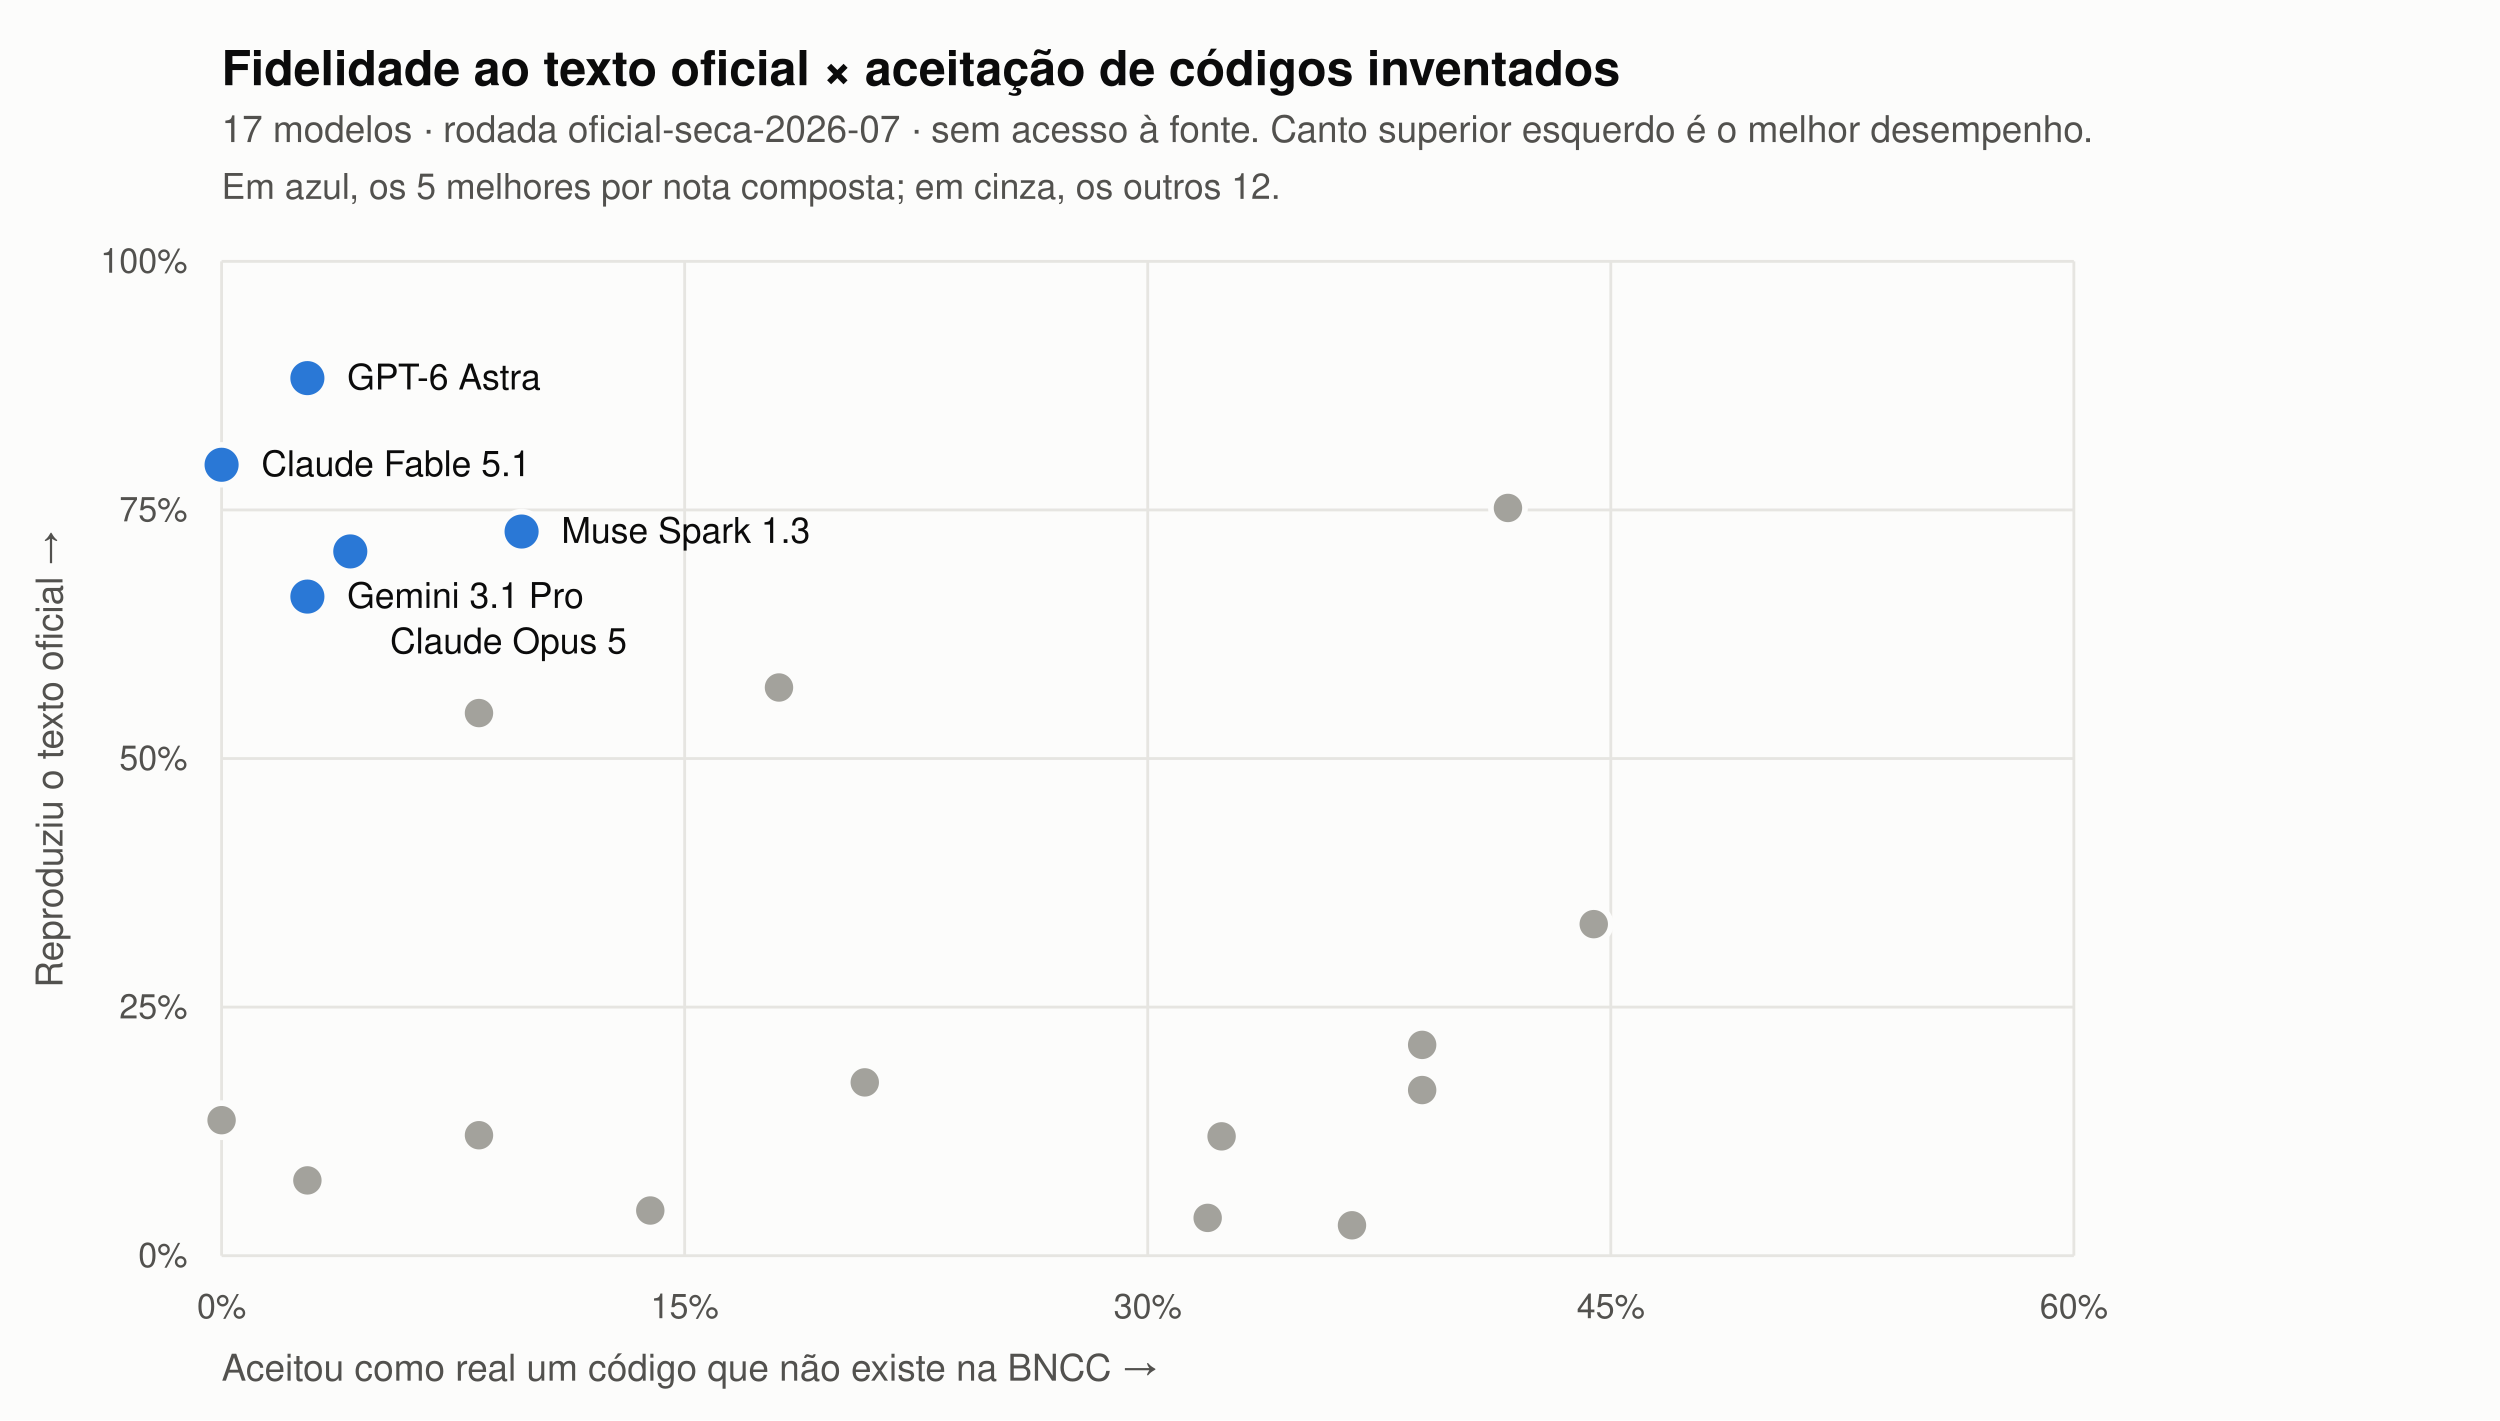
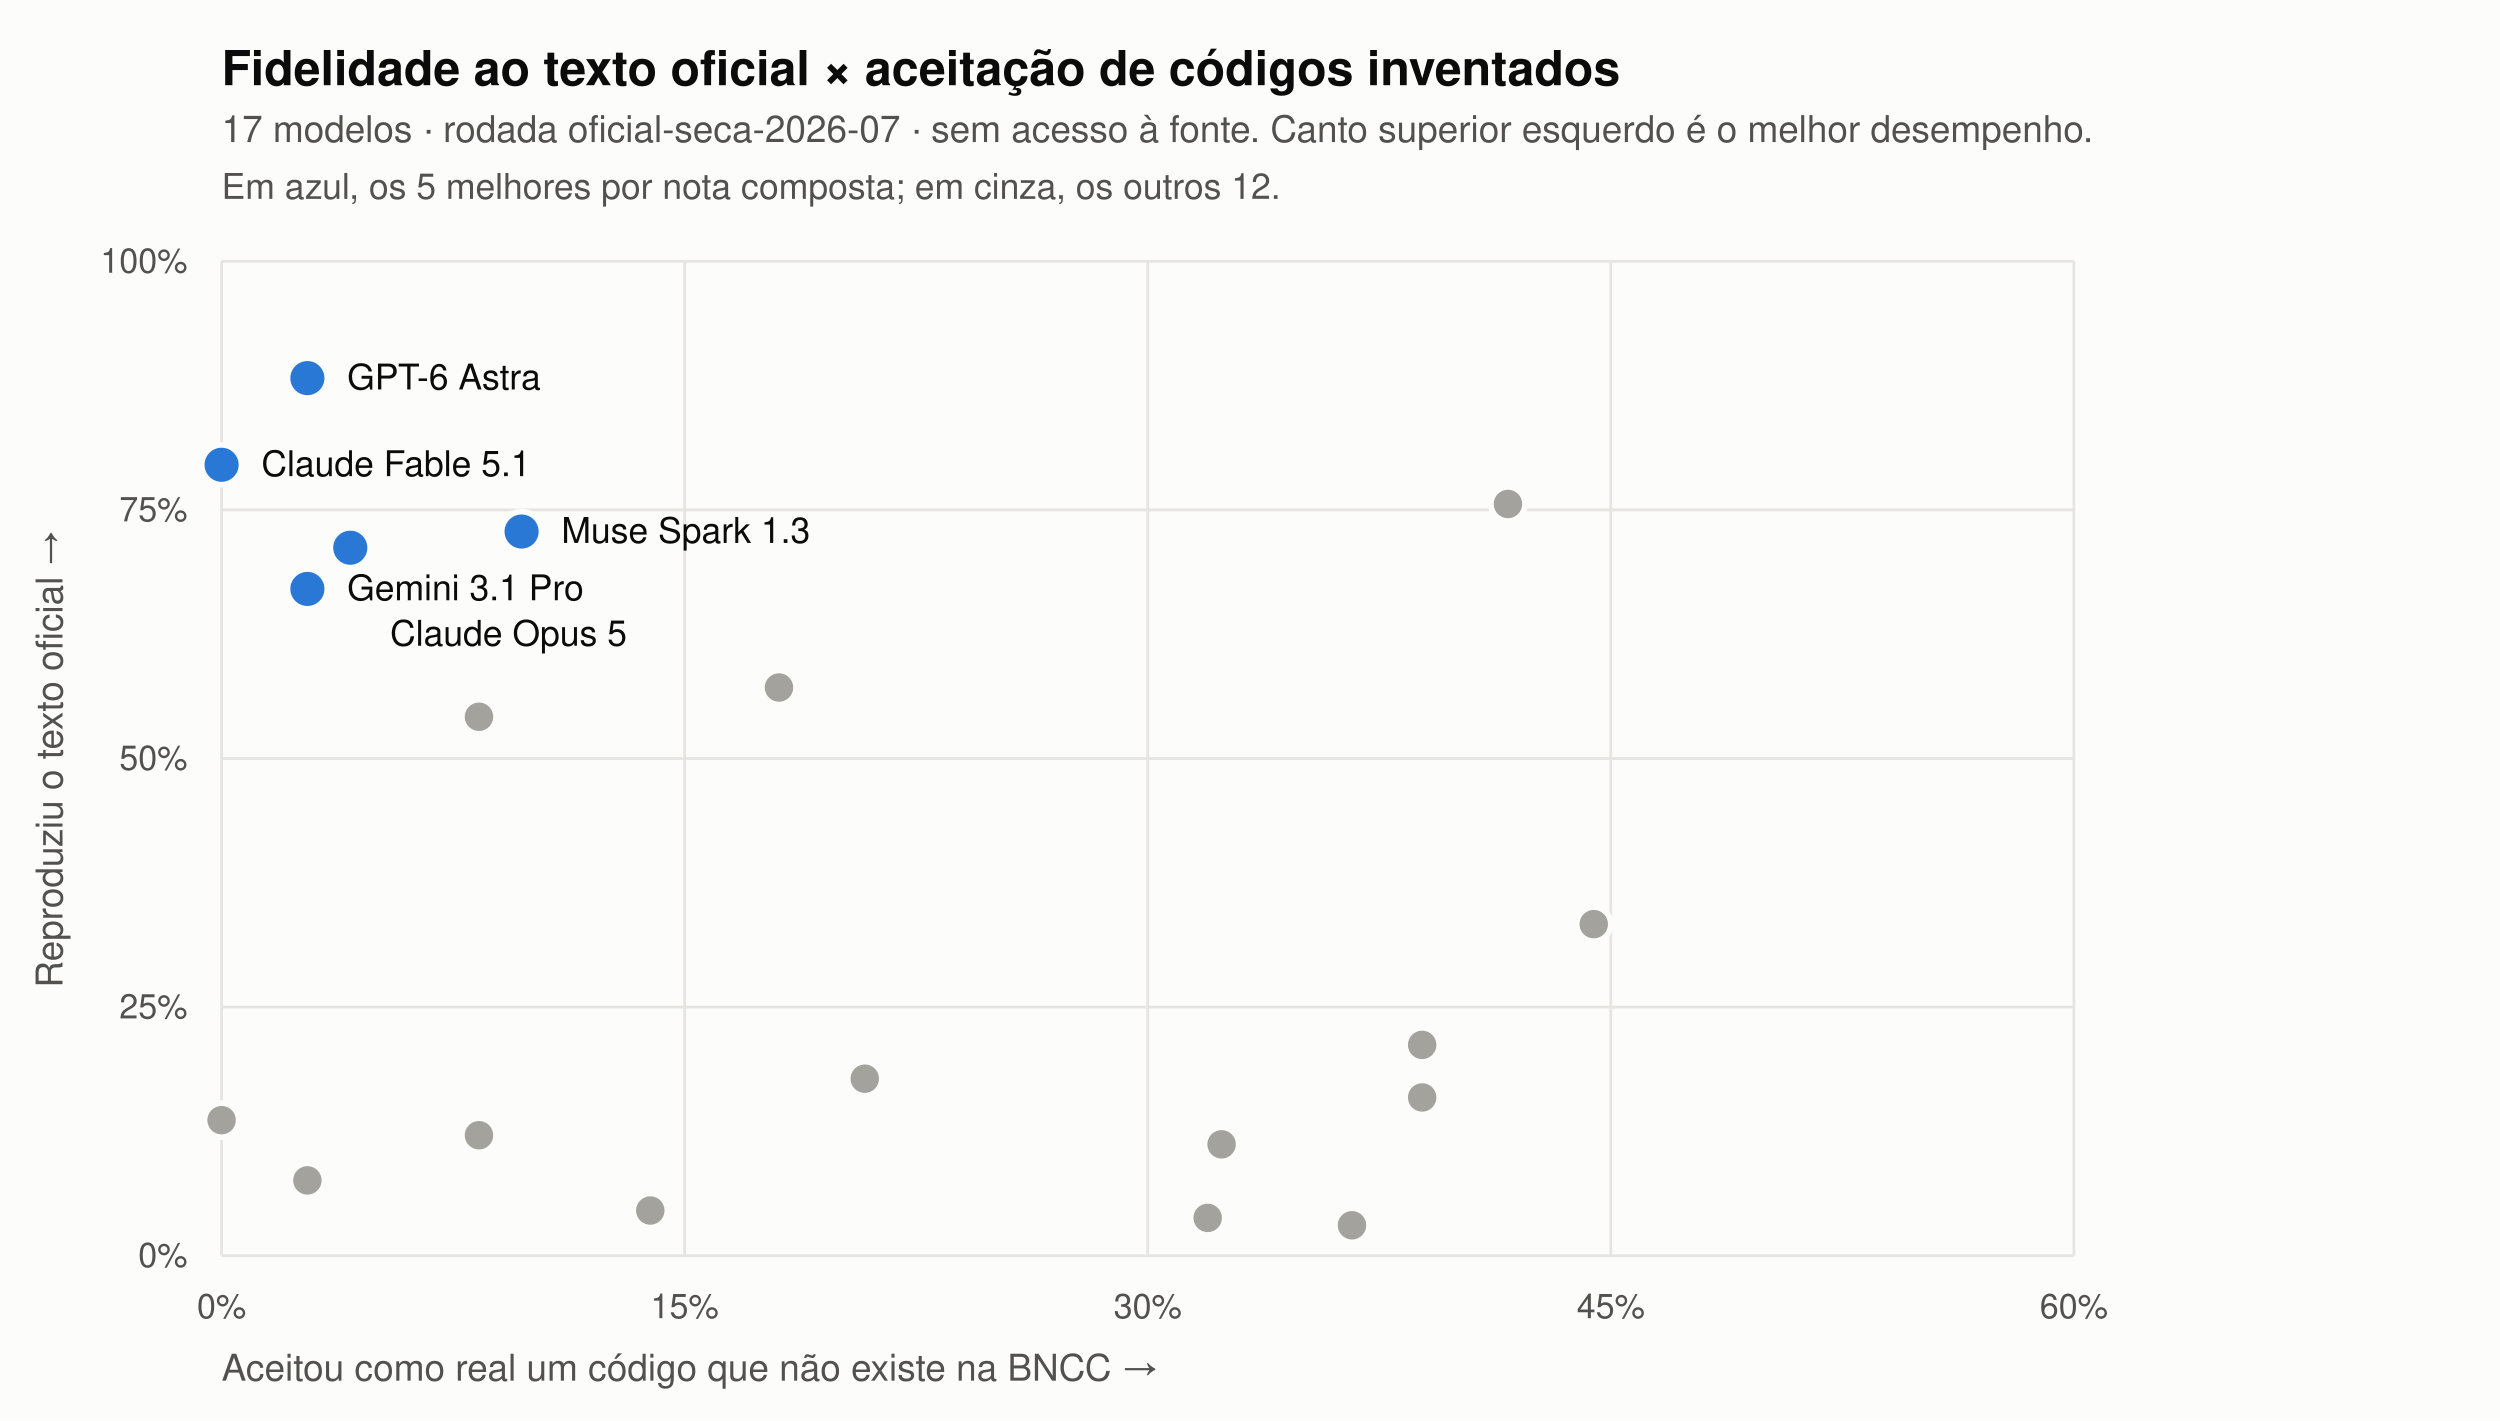
<svg xmlns="http://www.w3.org/2000/svg" viewBox="0 0 880 500" width="880" height="500" font-family="-apple-system, BlinkMacSystemFont, 'Segoe UI', Helvetica, Arial, sans-serif">
  <rect width="880" height="500" fill="#fcfcfb" />
  <text x="78" y="30" fill="#0b0b0b" font-size="17" font-weight="600">Fidelidade ao texto oficial × aceitação de códigos inventados</text>
  <text x="78" y="50" fill="#52514e" font-size="13">17 modelos · rodada oficial-seca-2026-07 · sem acesso à fonte. Canto superior esquerdo é o melhor desempenho.</text>
  <text x="78" y="70" fill="#52514e" font-size="12.5">Em azul, os 5 melhores por nota composta; em cinza, os outros 12.</text>
  <line x1="78" y1="442" x2="730" y2="442" stroke="#e6e5e1" stroke-width="1" />
  <text x="66" y="446" fill="#52514e" font-size="12" text-anchor="end">0%</text>
  <line x1="78" y1="354.5" x2="730" y2="354.5" stroke="#e6e5e1" stroke-width="1" />
  <text x="66" y="358.5" fill="#52514e" font-size="12" text-anchor="end">25%</text>
  <line x1="78" y1="267" x2="730" y2="267" stroke="#e6e5e1" stroke-width="1" />
  <text x="66" y="271" fill="#52514e" font-size="12" text-anchor="end">50%</text>
  <line x1="78" y1="179.5" x2="730" y2="179.5" stroke="#e6e5e1" stroke-width="1" />
  <text x="66" y="183.5" fill="#52514e" font-size="12" text-anchor="end">75%</text>
  <line x1="78" y1="92" x2="730" y2="92" stroke="#e6e5e1" stroke-width="1" />
  <text x="66" y="96" fill="#52514e" font-size="12" text-anchor="end">100%</text>
  <line x1="78" y1="92" x2="78" y2="442" stroke="#e6e5e1" stroke-width="1" />
  <text x="78" y="464" fill="#52514e" font-size="12" text-anchor="middle">0%</text>
  <line x1="241" y1="92" x2="241" y2="442" stroke="#e6e5e1" stroke-width="1" />
  <text x="241" y="464" fill="#52514e" font-size="12" text-anchor="middle">15%</text>
  <line x1="404" y1="92" x2="404" y2="442" stroke="#e6e5e1" stroke-width="1" />
  <text x="404" y="464" fill="#52514e" font-size="12" text-anchor="middle">30%</text>
  <line x1="567" y1="92" x2="567" y2="442" stroke="#e6e5e1" stroke-width="1" />
  <text x="567" y="464" fill="#52514e" font-size="12" text-anchor="middle">45%</text>
  <line x1="730" y1="92" x2="730" y2="442" stroke="#e6e5e1" stroke-width="1" />
  <text x="730" y="464" fill="#52514e" font-size="12" text-anchor="middle">60%</text>
  <text x="78" y="486" fill="#52514e" font-size="13">Aceitou como real um código que não existe na BNCC  →</text>
  <text transform="translate(22 267) rotate(-90)" fill="#52514e" font-size="13" text-anchor="middle">Reproduziu o texto oficial  →</text>
-   <circle cx="530.8" cy="178.8" r="6" fill="#a3a29c" stroke="#fcfcfb" stroke-width="2" />
-   <circle cx="168.6" cy="251.0" r="6" fill="#a3a29c" stroke="#fcfcfb" stroke-width="2" />
+   <circle cx="530.8" cy="177.4" r="6" fill="#a3a29c" stroke="#fcfcfb" stroke-width="2" />
+   <circle cx="168.6" cy="252.3" r="6" fill="#a3a29c" stroke="#fcfcfb" stroke-width="2" />
  <circle cx="274.2" cy="242.0" r="6" fill="#a3a29c" stroke="#fcfcfb" stroke-width="2" />
  <circle cx="561.0" cy="325.3" r="6" fill="#a3a29c" stroke="#fcfcfb" stroke-width="2" />
  <circle cx="500.6" cy="367.8" r="6" fill="#a3a29c" stroke="#fcfcfb" stroke-width="2" />
-   <circle cx="304.4" cy="381.0" r="6" fill="#a3a29c" stroke="#fcfcfb" stroke-width="2" />
-   <circle cx="430.0" cy="400.0" r="6" fill="#a3a29c" stroke="#fcfcfb" stroke-width="2" />
-   <circle cx="500.6" cy="383.7" r="6" fill="#a3a29c" stroke="#fcfcfb" stroke-width="2" />
+   <circle cx="304.4" cy="379.7" r="6" fill="#a3a29c" stroke="#fcfcfb" stroke-width="2" />
+   <circle cx="430.0" cy="402.8" r="6" fill="#a3a29c" stroke="#fcfcfb" stroke-width="2" />
+   <circle cx="500.6" cy="386.3" r="6" fill="#a3a29c" stroke="#fcfcfb" stroke-width="2" />
  <circle cx="425.1" cy="428.7" r="6" fill="#a3a29c" stroke="#fcfcfb" stroke-width="2" />
  <circle cx="108.2" cy="415.5" r="6" fill="#a3a29c" stroke="#fcfcfb" stroke-width="2" />
  <circle cx="168.6" cy="399.6" r="6" fill="#a3a29c" stroke="#fcfcfb" stroke-width="2" />
  <circle cx="475.9" cy="431.3" r="6" fill="#a3a29c" stroke="#fcfcfb" stroke-width="2" />
  <circle cx="228.9" cy="426.1" r="6" fill="#a3a29c" stroke="#fcfcfb" stroke-width="2" />
  <circle cx="78.0" cy="394.3" r="6" fill="#a3a29c" stroke="#fcfcfb" stroke-width="2" />
  <circle cx="108.2" cy="133.1" r="7" fill="#2a78d6" stroke="#fcfcfb" stroke-width="2" />
  <circle cx="78.0" cy="163.6" r="7" fill="#2a78d6" stroke="#fcfcfb" stroke-width="2" />
  <circle cx="183.6" cy="187.1" r="7" fill="#2a78d6" stroke="#fcfcfb" stroke-width="2" />
-   <circle cx="108.2" cy="210.0" r="7" fill="#2a78d6" stroke="#fcfcfb" stroke-width="2" />
-   <circle cx="123.3" cy="194.1" r="7" fill="#2a78d6" stroke="#fcfcfb" stroke-width="2" />
+   <circle cx="108.2" cy="207.3" r="7" fill="#2a78d6" stroke="#fcfcfb" stroke-width="2" />
+   <circle cx="123.3" cy="192.8" r="7" fill="#2a78d6" stroke="#fcfcfb" stroke-width="2" />
  <text x="122.2" y="137.1" fill="#0b0b0b" font-size="12.5" text-anchor="start">GPT-6 Astra</text>
  <text x="92.0" y="167.6" fill="#0b0b0b" font-size="12.5" text-anchor="start">Claude Fable 5.1</text>
  <text x="197.6" y="191.1" fill="#0b0b0b" font-size="12.5" text-anchor="start">Muse Spark 1.3</text>
-   <text x="122.2" y="214.0" fill="#0b0b0b" font-size="12.5" text-anchor="start">Gemini 3.1 Pro</text>
-   <text x="137.3" y="230.0" fill="#0b0b0b" font-size="12.5" text-anchor="start">Claude Opus 5</text>
+   <text x="122.2" y="211.3" fill="#0b0b0b" font-size="12.5" text-anchor="start">Gemini 3.1 Pro</text>
+   <text x="137.3" y="227.3" fill="#0b0b0b" font-size="12.5" text-anchor="start">Claude Opus 5</text>
</svg>
